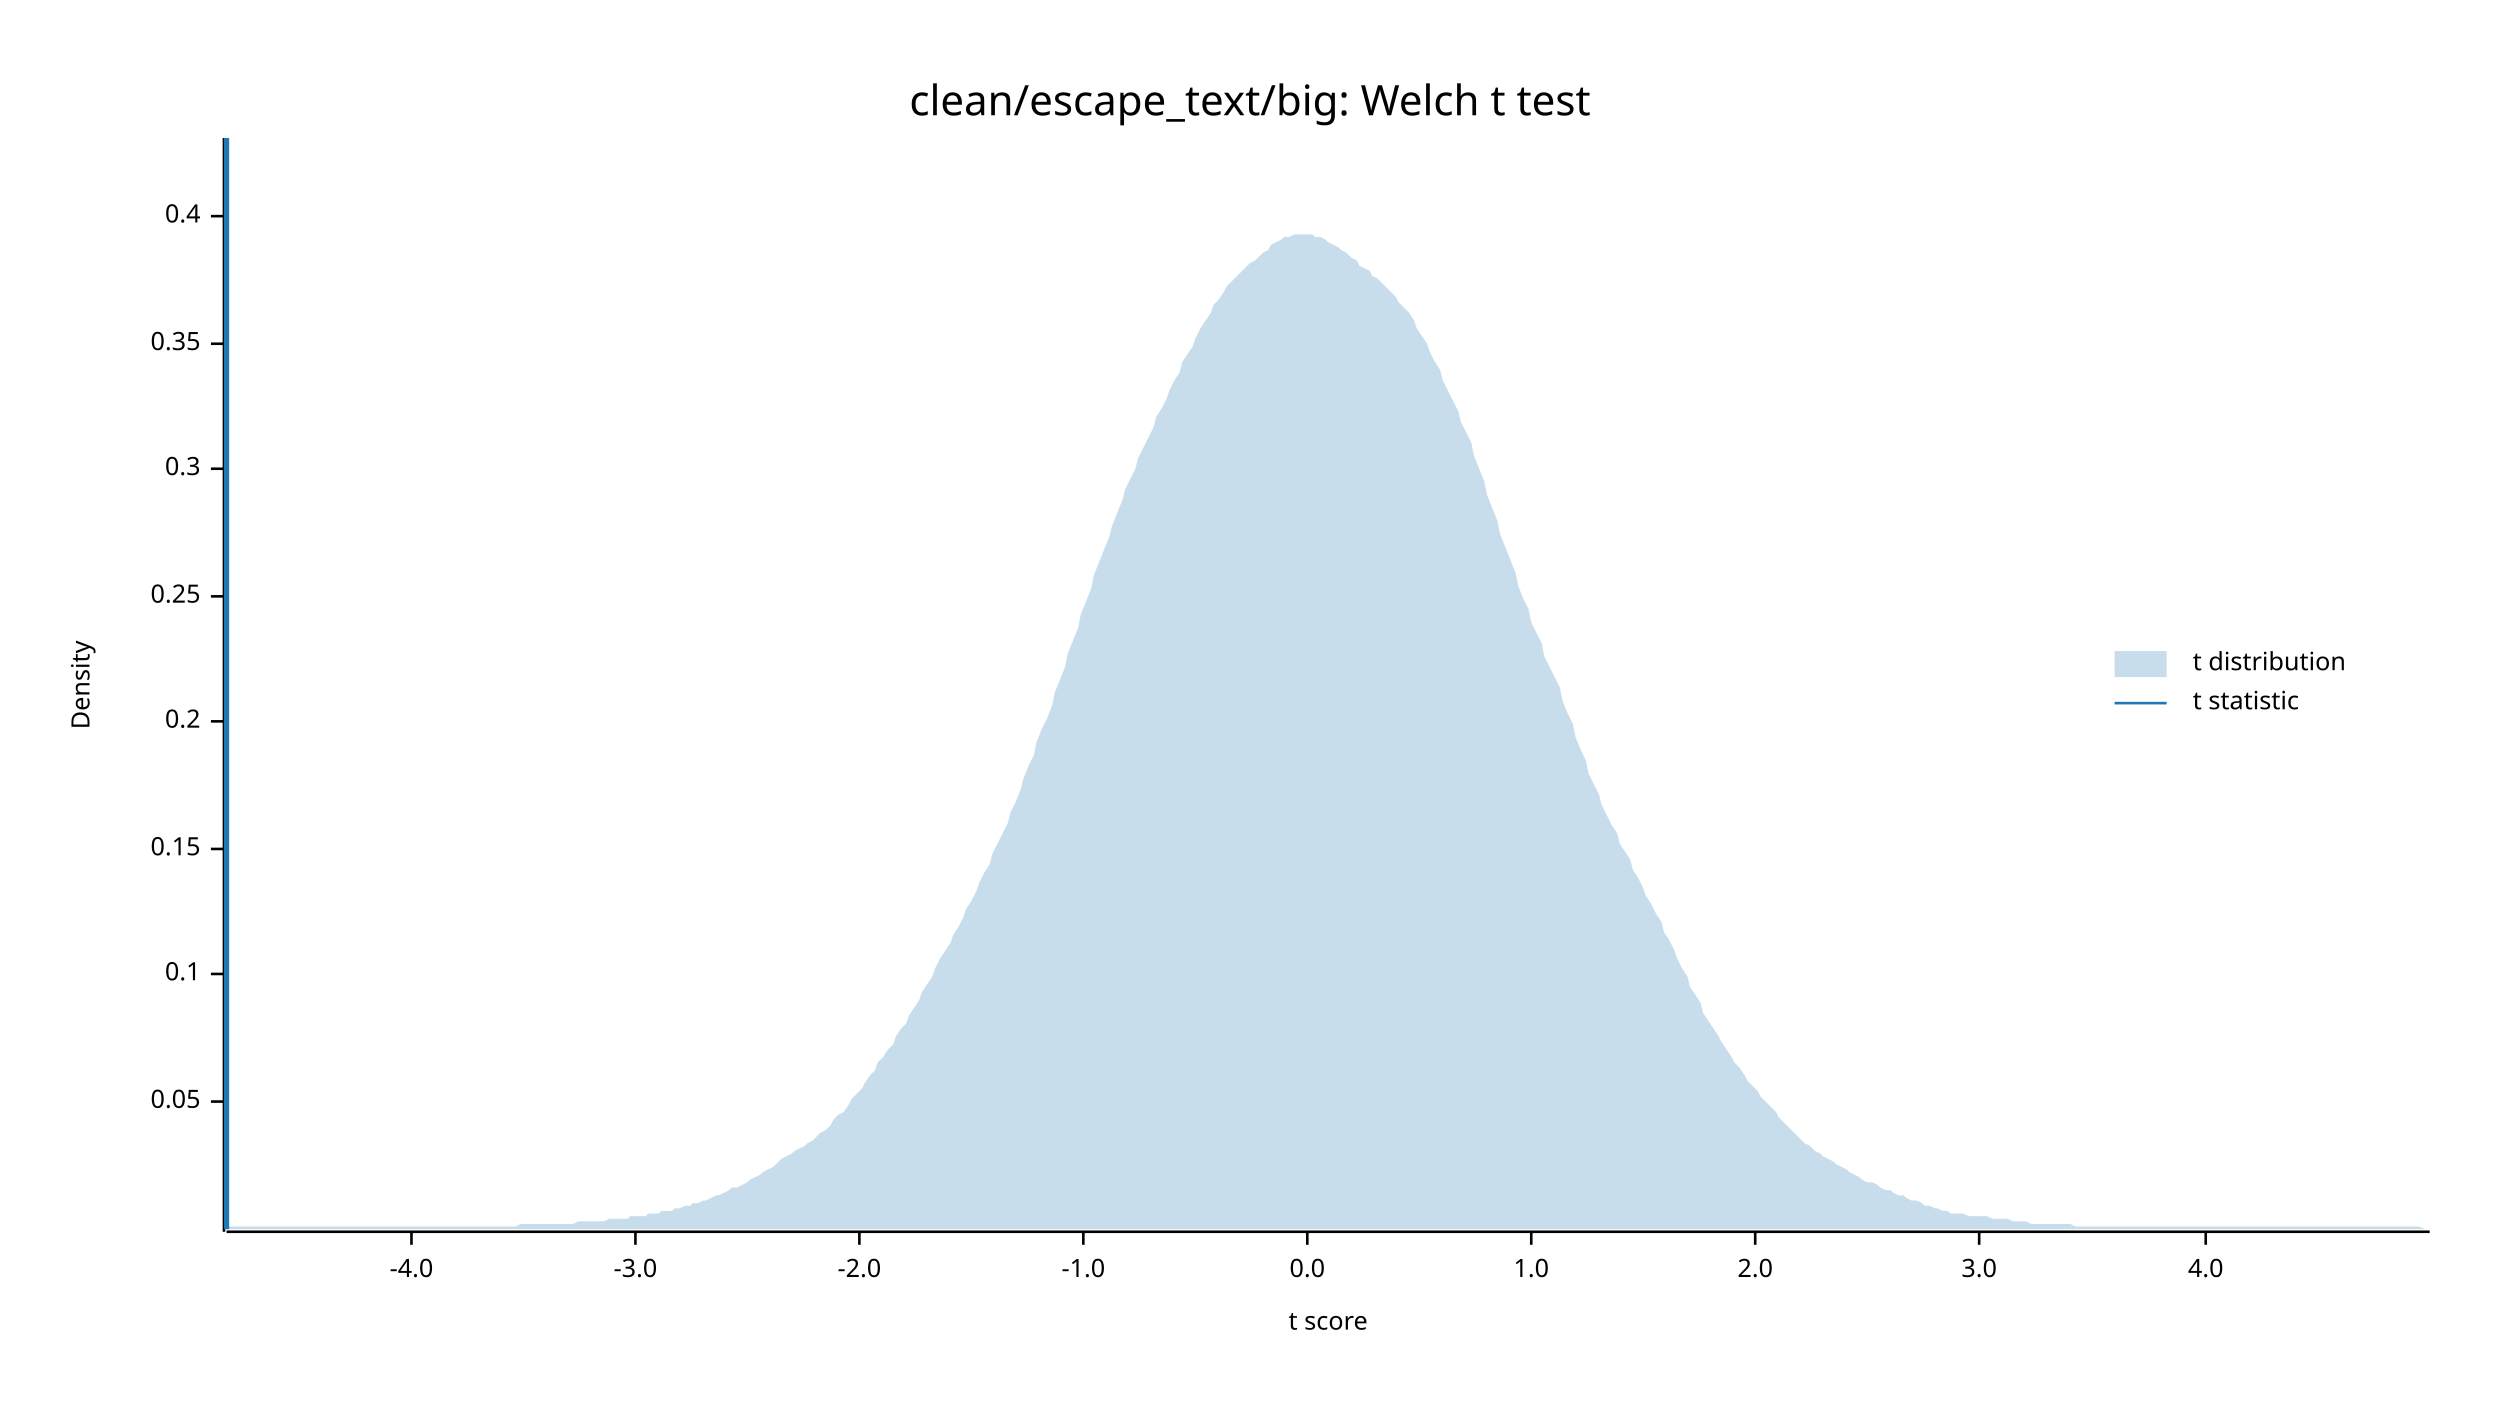
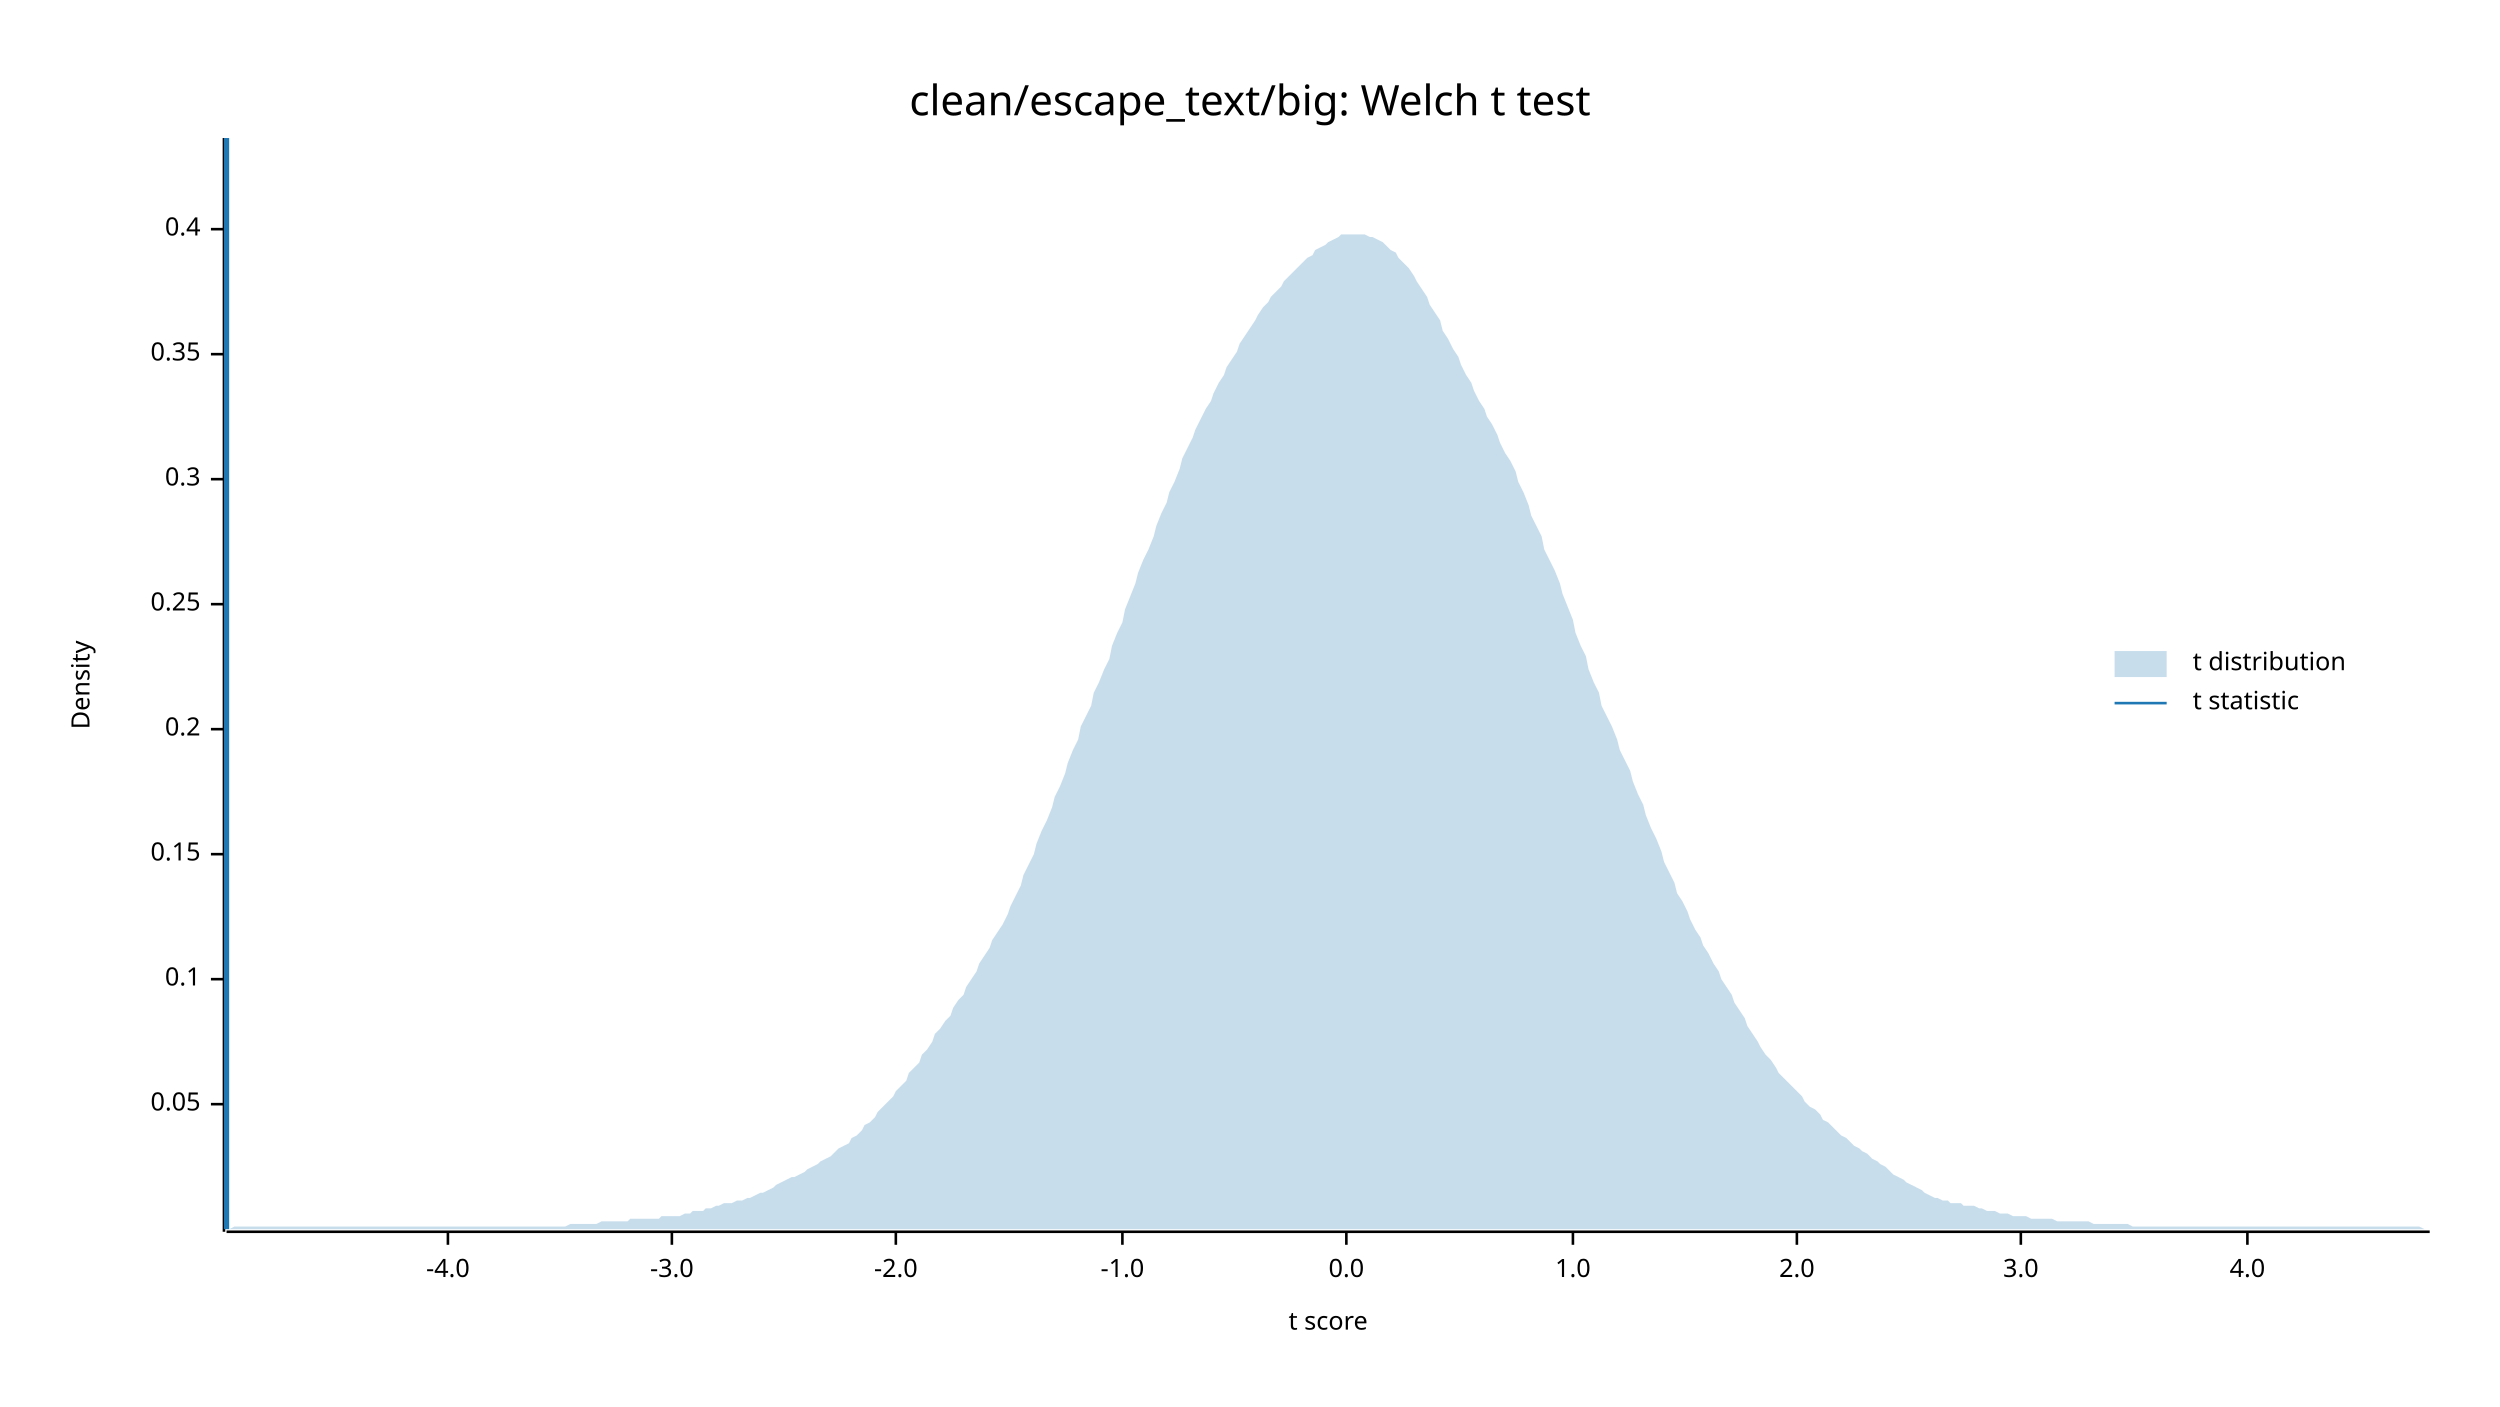
<svg xmlns="http://www.w3.org/2000/svg" width="960" height="540" viewBox="0 0 960 540">
  <text x="480" y="32" dy="0.76em" text-anchor="middle" font-family="sans-serif" font-size="16.129" opacity="1" fill="#000000">
clean/escape_text/big: Welch t test
</text>
  <text x="27" y="263" dy="0.76em" text-anchor="middle" font-family="sans-serif" font-size="9.677" opacity="1" fill="#000000" transform="rotate(270, 27, 263)">
Density
</text>
  <text x="510" y="513" dy="-0.5ex" text-anchor="middle" font-family="sans-serif" font-size="9.677" opacity="1" fill="#000000">
t score
</text>
  <polyline fill="none" opacity="1" stroke="#000000" stroke-width="1" points="86,53 86,473 " />
-   <text x="77" y="423" dy="0.5ex" text-anchor="end" font-family="sans-serif" font-size="9.677" opacity="1" fill="#000000">
+   <text x="77" y="424" dy="0.5ex" text-anchor="end" font-family="sans-serif" font-size="9.677" opacity="1" fill="#000000">
0.05
</text>
-   <polyline fill="none" opacity="1" stroke="#000000" stroke-width="1" points="81,423 86,423 " />
-   <text x="77" y="374" dy="0.5ex" text-anchor="end" font-family="sans-serif" font-size="9.677" opacity="1" fill="#000000">
+   <polyline fill="none" opacity="1" stroke="#000000" stroke-width="1" points="81,424 86,424 " />
+   <text x="77" y="376" dy="0.5ex" text-anchor="end" font-family="sans-serif" font-size="9.677" opacity="1" fill="#000000">
0.1
</text>
-   <polyline fill="none" opacity="1" stroke="#000000" stroke-width="1" points="81,374 86,374 " />
-   <text x="77" y="326" dy="0.5ex" text-anchor="end" font-family="sans-serif" font-size="9.677" opacity="1" fill="#000000">
+   <polyline fill="none" opacity="1" stroke="#000000" stroke-width="1" points="81,376 86,376 " />
+   <text x="77" y="328" dy="0.5ex" text-anchor="end" font-family="sans-serif" font-size="9.677" opacity="1" fill="#000000">
0.15
</text>
-   <polyline fill="none" opacity="1" stroke="#000000" stroke-width="1" points="81,326 86,326 " />
-   <text x="77" y="277" dy="0.5ex" text-anchor="end" font-family="sans-serif" font-size="9.677" opacity="1" fill="#000000">
+   <polyline fill="none" opacity="1" stroke="#000000" stroke-width="1" points="81,328 86,328 " />
+   <text x="77" y="280" dy="0.5ex" text-anchor="end" font-family="sans-serif" font-size="9.677" opacity="1" fill="#000000">
0.2
</text>
-   <polyline fill="none" opacity="1" stroke="#000000" stroke-width="1" points="81,277 86,277 " />
-   <text x="77" y="229" dy="0.5ex" text-anchor="end" font-family="sans-serif" font-size="9.677" opacity="1" fill="#000000">
+   <polyline fill="none" opacity="1" stroke="#000000" stroke-width="1" points="81,280 86,280 " />
+   <text x="77" y="232" dy="0.5ex" text-anchor="end" font-family="sans-serif" font-size="9.677" opacity="1" fill="#000000">
0.25
</text>
-   <polyline fill="none" opacity="1" stroke="#000000" stroke-width="1" points="81,229 86,229 " />
-   <text x="77" y="180" dy="0.5ex" text-anchor="end" font-family="sans-serif" font-size="9.677" opacity="1" fill="#000000">
+   <polyline fill="none" opacity="1" stroke="#000000" stroke-width="1" points="81,232 86,232 " />
+   <text x="77" y="184" dy="0.5ex" text-anchor="end" font-family="sans-serif" font-size="9.677" opacity="1" fill="#000000">
0.3
</text>
-   <polyline fill="none" opacity="1" stroke="#000000" stroke-width="1" points="81,180 86,180 " />
-   <text x="77" y="132" dy="0.5ex" text-anchor="end" font-family="sans-serif" font-size="9.677" opacity="1" fill="#000000">
+   <polyline fill="none" opacity="1" stroke="#000000" stroke-width="1" points="81,184 86,184 " />
+   <text x="77" y="136" dy="0.5ex" text-anchor="end" font-family="sans-serif" font-size="9.677" opacity="1" fill="#000000">
0.35
</text>
-   <polyline fill="none" opacity="1" stroke="#000000" stroke-width="1" points="81,132 86,132 " />
-   <text x="77" y="83" dy="0.5ex" text-anchor="end" font-family="sans-serif" font-size="9.677" opacity="1" fill="#000000">
+   <polyline fill="none" opacity="1" stroke="#000000" stroke-width="1" points="81,136 86,136 " />
+   <text x="77" y="88" dy="0.5ex" text-anchor="end" font-family="sans-serif" font-size="9.677" opacity="1" fill="#000000">
0.4
</text>
-   <polyline fill="none" opacity="1" stroke="#000000" stroke-width="1" points="81,83 86,83 " />
+   <polyline fill="none" opacity="1" stroke="#000000" stroke-width="1" points="81,88 86,88 " />
  <polyline fill="none" opacity="1" stroke="#000000" stroke-width="1" points="87,473 933,473 " />
-   <text x="158" y="483" dy="0.76em" text-anchor="middle" font-family="sans-serif" font-size="9.677" opacity="1" fill="#000000">
+   <text x="172" y="483" dy="0.76em" text-anchor="middle" font-family="sans-serif" font-size="9.677" opacity="1" fill="#000000">
-4.0
</text>
-   <polyline fill="none" opacity="1" stroke="#000000" stroke-width="1" points="158,473 158,478 " />
-   <text x="244" y="483" dy="0.76em" text-anchor="middle" font-family="sans-serif" font-size="9.677" opacity="1" fill="#000000">
+   <polyline fill="none" opacity="1" stroke="#000000" stroke-width="1" points="172,473 172,478 " />
+   <text x="258" y="483" dy="0.76em" text-anchor="middle" font-family="sans-serif" font-size="9.677" opacity="1" fill="#000000">
-3.0
</text>
-   <polyline fill="none" opacity="1" stroke="#000000" stroke-width="1" points="244,473 244,478 " />
-   <text x="330" y="483" dy="0.76em" text-anchor="middle" font-family="sans-serif" font-size="9.677" opacity="1" fill="#000000">
+   <polyline fill="none" opacity="1" stroke="#000000" stroke-width="1" points="258,473 258,478 " />
+   <text x="344" y="483" dy="0.76em" text-anchor="middle" font-family="sans-serif" font-size="9.677" opacity="1" fill="#000000">
-2.0
</text>
-   <polyline fill="none" opacity="1" stroke="#000000" stroke-width="1" points="330,473 330,478 " />
-   <text x="416" y="483" dy="0.76em" text-anchor="middle" font-family="sans-serif" font-size="9.677" opacity="1" fill="#000000">
+   <polyline fill="none" opacity="1" stroke="#000000" stroke-width="1" points="344,473 344,478 " />
+   <text x="431" y="483" dy="0.76em" text-anchor="middle" font-family="sans-serif" font-size="9.677" opacity="1" fill="#000000">
-1.0
</text>
-   <polyline fill="none" opacity="1" stroke="#000000" stroke-width="1" points="416,473 416,478 " />
-   <text x="502" y="483" dy="0.76em" text-anchor="middle" font-family="sans-serif" font-size="9.677" opacity="1" fill="#000000">
+   <polyline fill="none" opacity="1" stroke="#000000" stroke-width="1" points="431,473 431,478 " />
+   <text x="517" y="483" dy="0.76em" text-anchor="middle" font-family="sans-serif" font-size="9.677" opacity="1" fill="#000000">
0.0
</text>
-   <polyline fill="none" opacity="1" stroke="#000000" stroke-width="1" points="502,473 502,478 " />
-   <text x="588" y="483" dy="0.76em" text-anchor="middle" font-family="sans-serif" font-size="9.677" opacity="1" fill="#000000">
+   <polyline fill="none" opacity="1" stroke="#000000" stroke-width="1" points="517,473 517,478 " />
+   <text x="604" y="483" dy="0.76em" text-anchor="middle" font-family="sans-serif" font-size="9.677" opacity="1" fill="#000000">
1.0
</text>
-   <polyline fill="none" opacity="1" stroke="#000000" stroke-width="1" points="588,473 588,478 " />
-   <text x="674" y="483" dy="0.76em" text-anchor="middle" font-family="sans-serif" font-size="9.677" opacity="1" fill="#000000">
+   <polyline fill="none" opacity="1" stroke="#000000" stroke-width="1" points="604,473 604,478 " />
+   <text x="690" y="483" dy="0.76em" text-anchor="middle" font-family="sans-serif" font-size="9.677" opacity="1" fill="#000000">
2.0
</text>
-   <polyline fill="none" opacity="1" stroke="#000000" stroke-width="1" points="674,473 674,478 " />
-   <text x="760" y="483" dy="0.76em" text-anchor="middle" font-family="sans-serif" font-size="9.677" opacity="1" fill="#000000">
+   <polyline fill="none" opacity="1" stroke="#000000" stroke-width="1" points="690,473 690,478 " />
+   <text x="776" y="483" dy="0.76em" text-anchor="middle" font-family="sans-serif" font-size="9.677" opacity="1" fill="#000000">
3.0
</text>
-   <polyline fill="none" opacity="1" stroke="#000000" stroke-width="1" points="760,473 760,478 " />
-   <text x="847" y="483" dy="0.76em" text-anchor="middle" font-family="sans-serif" font-size="9.677" opacity="1" fill="#000000">
+   <polyline fill="none" opacity="1" stroke="#000000" stroke-width="1" points="776,473 776,478 " />
+   <text x="863" y="483" dy="0.76em" text-anchor="middle" font-family="sans-serif" font-size="9.677" opacity="1" fill="#000000">
4.0
</text>
-   <polyline fill="none" opacity="1" stroke="#000000" stroke-width="1" points="847,473 847,478 " />
-   <polygon opacity="0.25" fill="#1F78B4" points="87,472 88,471 90,471 92,471 93,471 95,471 97,471 98,471 100,471 102,471 103,471 105,471 107,471 109,471 110,471 112,471 114,471 115,471 117,471 119,471 120,471 122,471 124,471 125,471 127,471 129,471 131,471 132,471 134,471 136,471 137,471 139,471 141,471 142,471 144,471 146,471 148,471 149,471 151,471 153,471 154,471 156,471 158,471 159,471 161,471 163,471 164,471 166,471 168,471 170,471 171,471 173,471 175,471 176,471 178,471 180,471 181,471 183,471 185,471 187,471 188,471 190,471 192,471 193,471 195,471 197,471 198,471 200,470 202,470 203,470 205,470 207,470 209,470 210,470 212,470 214,470 215,470 217,470 219,470 220,470 222,469 224,469 226,469 227,469 229,469 231,469 232,469 234,468 236,468 237,468 239,468 241,468 242,467 244,467 246,467 248,467 249,466 251,466 253,466 254,465 256,465 258,465 259,464 261,464 263,463 265,463 266,462 268,462 270,461 271,461 273,460 275,459 276,459 278,458 280,457 281,456 283,456 285,455 287,454 288,453 290,452 292,451 293,450 295,449 297,448 298,447 300,445 302,444 304,443 305,442 307,441 309,440 310,439 312,438 314,436 315,435 317,434 319,432 320,430 322,428 324,427 326,424 327,422 329,420 331,418 332,416 334,413 336,411 337,408 339,406 341,403 343,401 344,398 346,395 348,393 349,390 351,387 353,384 354,381 356,378 358,375 359,372 361,368 363,365 365,362 366,359 368,356 370,352 371,349 373,346 375,342 376,339 378,335 380,332 381,328 383,324 385,320 387,316 388,312 390,308 392,303 393,299 395,294 397,290 398,285 400,280 402,276 404,271 405,266 407,261 409,256 410,251 412,246 414,241 415,236 417,231 419,226 420,221 422,216 424,211 426,206 427,202 429,197 431,192 432,188 434,184 436,180 437,176 439,172 441,168 443,164 444,160 446,157 448,153 449,150 451,146 453,143 454,139 456,136 458,133 459,130 461,126 463,123 465,120 466,117 468,115 470,112 471,110 473,108 475,106 476,105 478,103 480,101 482,100 483,99 485,97 487,96 488,94 490,93 492,92 493,91 495,91 497,90 498,90 500,90 502,90 504,90 505,91 507,91 509,92 510,93 512,94 514,95 515,96 517,97 519,99 521,100 522,102 524,103 526,104 527,106 529,107 531,109 532,110 534,112 536,114 537,116 539,118 541,120 543,123 544,126 546,129 548,132 549,135 551,139 553,142 554,146 556,150 558,154 560,158 561,162 563,166 565,170 566,175 568,180 570,185 571,190 573,195 575,200 576,205 578,210 580,215 582,220 583,225 585,230 587,234 588,239 590,243 592,247 593,252 595,256 597,260 599,264 600,269 602,274 604,278 605,283 607,288 609,292 610,297 612,301 614,305 615,309 617,313 619,317 621,320 622,324 624,327 626,330 627,334 629,337 631,341 632,344 634,347 636,351 638,354 639,358 641,361 643,365 644,368 646,372 648,375 649,379 651,382 653,385 654,389 656,392 658,395 660,398 661,400 663,403 665,406 666,408 668,410 670,413 671,415 673,417 675,419 676,421 678,423 680,425 682,427 683,429 685,431 687,433 688,434 690,436 692,438 693,439 695,440 697,442 699,443 700,444 702,445 704,446 705,447 707,448 709,449 710,450 712,451 714,452 715,453 717,454 719,454 721,455 722,456 724,457 726,457 727,458 729,459 731,459 732,460 734,461 736,461 738,462 739,463 741,463 743,464 744,464 746,465 748,465 749,466 751,466 753,466 754,466 756,467 758,467 760,467 761,467 763,467 765,468 766,468 768,468 770,468 771,468 773,469 775,469 777,469 778,469 780,470 782,470 783,470 785,470 787,470 788,470 790,470 792,470 793,470 795,470 797,471 799,471 800,471 802,471 804,471 805,471 807,471 809,471 810,471 812,471 814,471 816,471 817,471 819,471 821,471 822,471 824,471 826,471 827,471 829,471 831,471 832,471 834,471 836,471 838,471 839,471 841,471 843,471 844,471 846,471 848,471 849,471 851,471 853,471 855,471 856,471 858,471 860,471 861,471 863,471 865,471 866,471 868,471 870,471 871,471 873,471 875,471 877,471 878,471 880,471 882,471 883,471 885,471 887,471 888,471 890,471 892,471 894,471 895,471 897,471 899,471 900,471 902,471 904,471 905,471 907,471 909,471 910,471 912,471 914,471 916,471 917,471 919,471 921,471 922,471 924,471 926,471 927,471 929,471 931,472 933,472 933,472 87,472 " />
+   <polyline fill="none" opacity="1" stroke="#000000" stroke-width="1" points="863,473 863,478 " />
+   <polygon opacity="0.25" fill="#1F78B4" points="87,472 88,472 90,471 92,471 93,471 95,471 97,471 98,471 100,471 102,471 103,471 105,471 107,471 109,471 110,471 112,471 114,471 115,471 117,471 119,471 120,471 122,471 124,471 125,471 127,471 129,471 131,471 132,471 134,471 136,471 137,471 139,471 141,471 142,471 144,471 146,471 148,471 149,471 151,471 153,471 154,471 156,471 158,471 159,471 161,471 163,471 164,471 166,471 168,471 170,471 171,471 173,471 175,471 176,471 178,471 180,471 181,471 183,471 185,471 187,471 188,471 190,471 192,471 193,471 195,471 197,471 198,471 200,471 202,471 203,471 205,471 207,471 209,471 210,471 212,471 214,471 215,471 217,471 219,470 220,470 222,470 224,470 226,470 227,470 229,470 231,469 232,469 234,469 236,469 237,469 239,469 241,469 242,468 244,468 246,468 248,468 249,468 251,468 253,468 254,467 256,467 258,467 259,467 261,467 263,466 265,466 266,465 268,465 270,465 271,464 273,464 275,463 276,463 278,462 280,462 281,462 283,461 285,461 287,460 288,460 290,459 292,458 293,458 295,457 297,456 298,455 300,454 302,453 304,452 305,452 307,451 309,450 310,449 312,448 314,447 315,446 317,445 319,444 320,443 322,441 324,440 326,439 327,437 329,436 331,434 332,432 334,431 336,429 337,427 339,425 341,423 343,421 344,419 346,417 348,415 349,412 351,410 353,408 354,405 356,403 358,400 359,397 361,395 363,392 365,390 366,387 368,384 370,382 371,379 373,376 375,373 376,370 378,367 380,364 381,361 383,358 385,355 387,351 388,348 390,344 392,340 393,336 395,332 397,328 398,324 400,319 402,315 404,310 405,306 407,302 409,297 410,293 412,288 414,284 415,279 417,275 419,271 420,266 422,262 424,257 426,253 427,248 429,243 431,239 432,234 434,229 436,224 437,220 439,215 441,211 443,206 444,202 446,197 448,193 449,189 451,185 453,180 454,176 456,172 458,168 459,165 461,161 463,157 465,154 466,151 468,147 470,144 471,141 473,138 475,135 476,132 478,129 480,126 482,123 483,121 485,118 487,116 488,114 490,112 492,110 493,108 495,106 497,104 498,103 500,101 502,99 504,98 505,96 507,95 509,94 510,93 512,92 514,91 515,90 517,90 519,90 521,90 522,90 524,90 526,91 527,91 529,92 531,93 532,94 534,96 536,97 537,99 539,101 541,103 543,106 544,108 546,111 548,114 549,117 551,120 553,123 554,127 556,130 558,134 560,137 561,140 563,144 565,147 566,150 568,154 570,157 571,160 573,163 575,167 576,170 578,174 580,177 582,181 583,185 585,189 587,194 588,198 590,202 592,206 593,211 595,215 597,219 599,224 600,228 602,233 604,238 605,243 607,248 609,252 610,257 612,262 614,266 615,271 617,275 619,279 621,284 622,288 624,292 626,296 627,300 629,305 631,309 632,313 634,318 636,322 638,327 639,331 641,335 643,339 644,343 646,346 648,350 649,353 651,357 653,360 654,363 656,366 658,370 660,373 661,376 663,379 665,382 666,385 668,388 670,391 671,394 673,397 675,400 676,402 678,405 680,407 682,410 683,412 685,414 687,416 688,417 690,419 692,421 693,423 695,425 697,426 699,428 700,430 702,431 704,433 705,434 707,436 709,437 710,438 712,440 714,441 715,442 717,443 719,445 721,446 722,447 724,448 726,450 727,451 729,452 731,453 732,454 734,455 736,456 738,457 739,458 741,459 743,460 744,460 746,461 748,461 749,462 751,462 753,462 754,463 756,463 758,463 760,464 761,464 763,465 765,465 766,465 768,466 770,466 771,466 773,467 775,467 777,467 778,467 780,468 782,468 783,468 785,468 787,468 788,468 790,469 792,469 793,469 795,469 797,469 799,469 800,469 802,469 804,470 805,470 807,470 809,470 810,470 812,470 814,470 816,470 817,470 819,471 821,471 822,471 824,471 826,471 827,471 829,471 831,471 832,471 834,471 836,471 838,471 839,471 841,471 843,471 844,471 846,471 848,471 849,471 851,471 853,471 855,471 856,471 858,471 860,471 861,471 863,471 865,471 866,471 868,471 870,471 871,471 873,471 875,471 877,471 878,471 880,471 882,471 883,471 885,471 887,471 888,471 890,471 892,471 894,471 895,471 897,471 899,471 900,471 902,471 904,471 905,471 907,471 909,471 910,471 912,471 914,471 916,471 917,471 919,471 921,471 922,471 924,471 926,471 927,471 929,471 931,472 933,472 933,472 87,472 " />
  <polyline fill="none" opacity="1" stroke="#1F78B4" stroke-width="2" points="87,472 87,53 " />
  <text x="842" y="250" dy="0.76em" text-anchor="start" font-family="sans-serif" font-size="9.677" opacity="1" fill="#000000">
t distribution
</text>
  <text x="842" y="265" dy="0.76em" text-anchor="start" font-family="sans-serif" font-size="9.677" opacity="1" fill="#000000">
t statistic
</text>
  <rect x="812" y="250" width="20" height="10" opacity="0.25" fill="#1F78B4" stroke="none" />
  <polyline fill="none" opacity="1" stroke="#1F78B4" stroke-width="1" points="812,270 832,270 " />
</svg>
